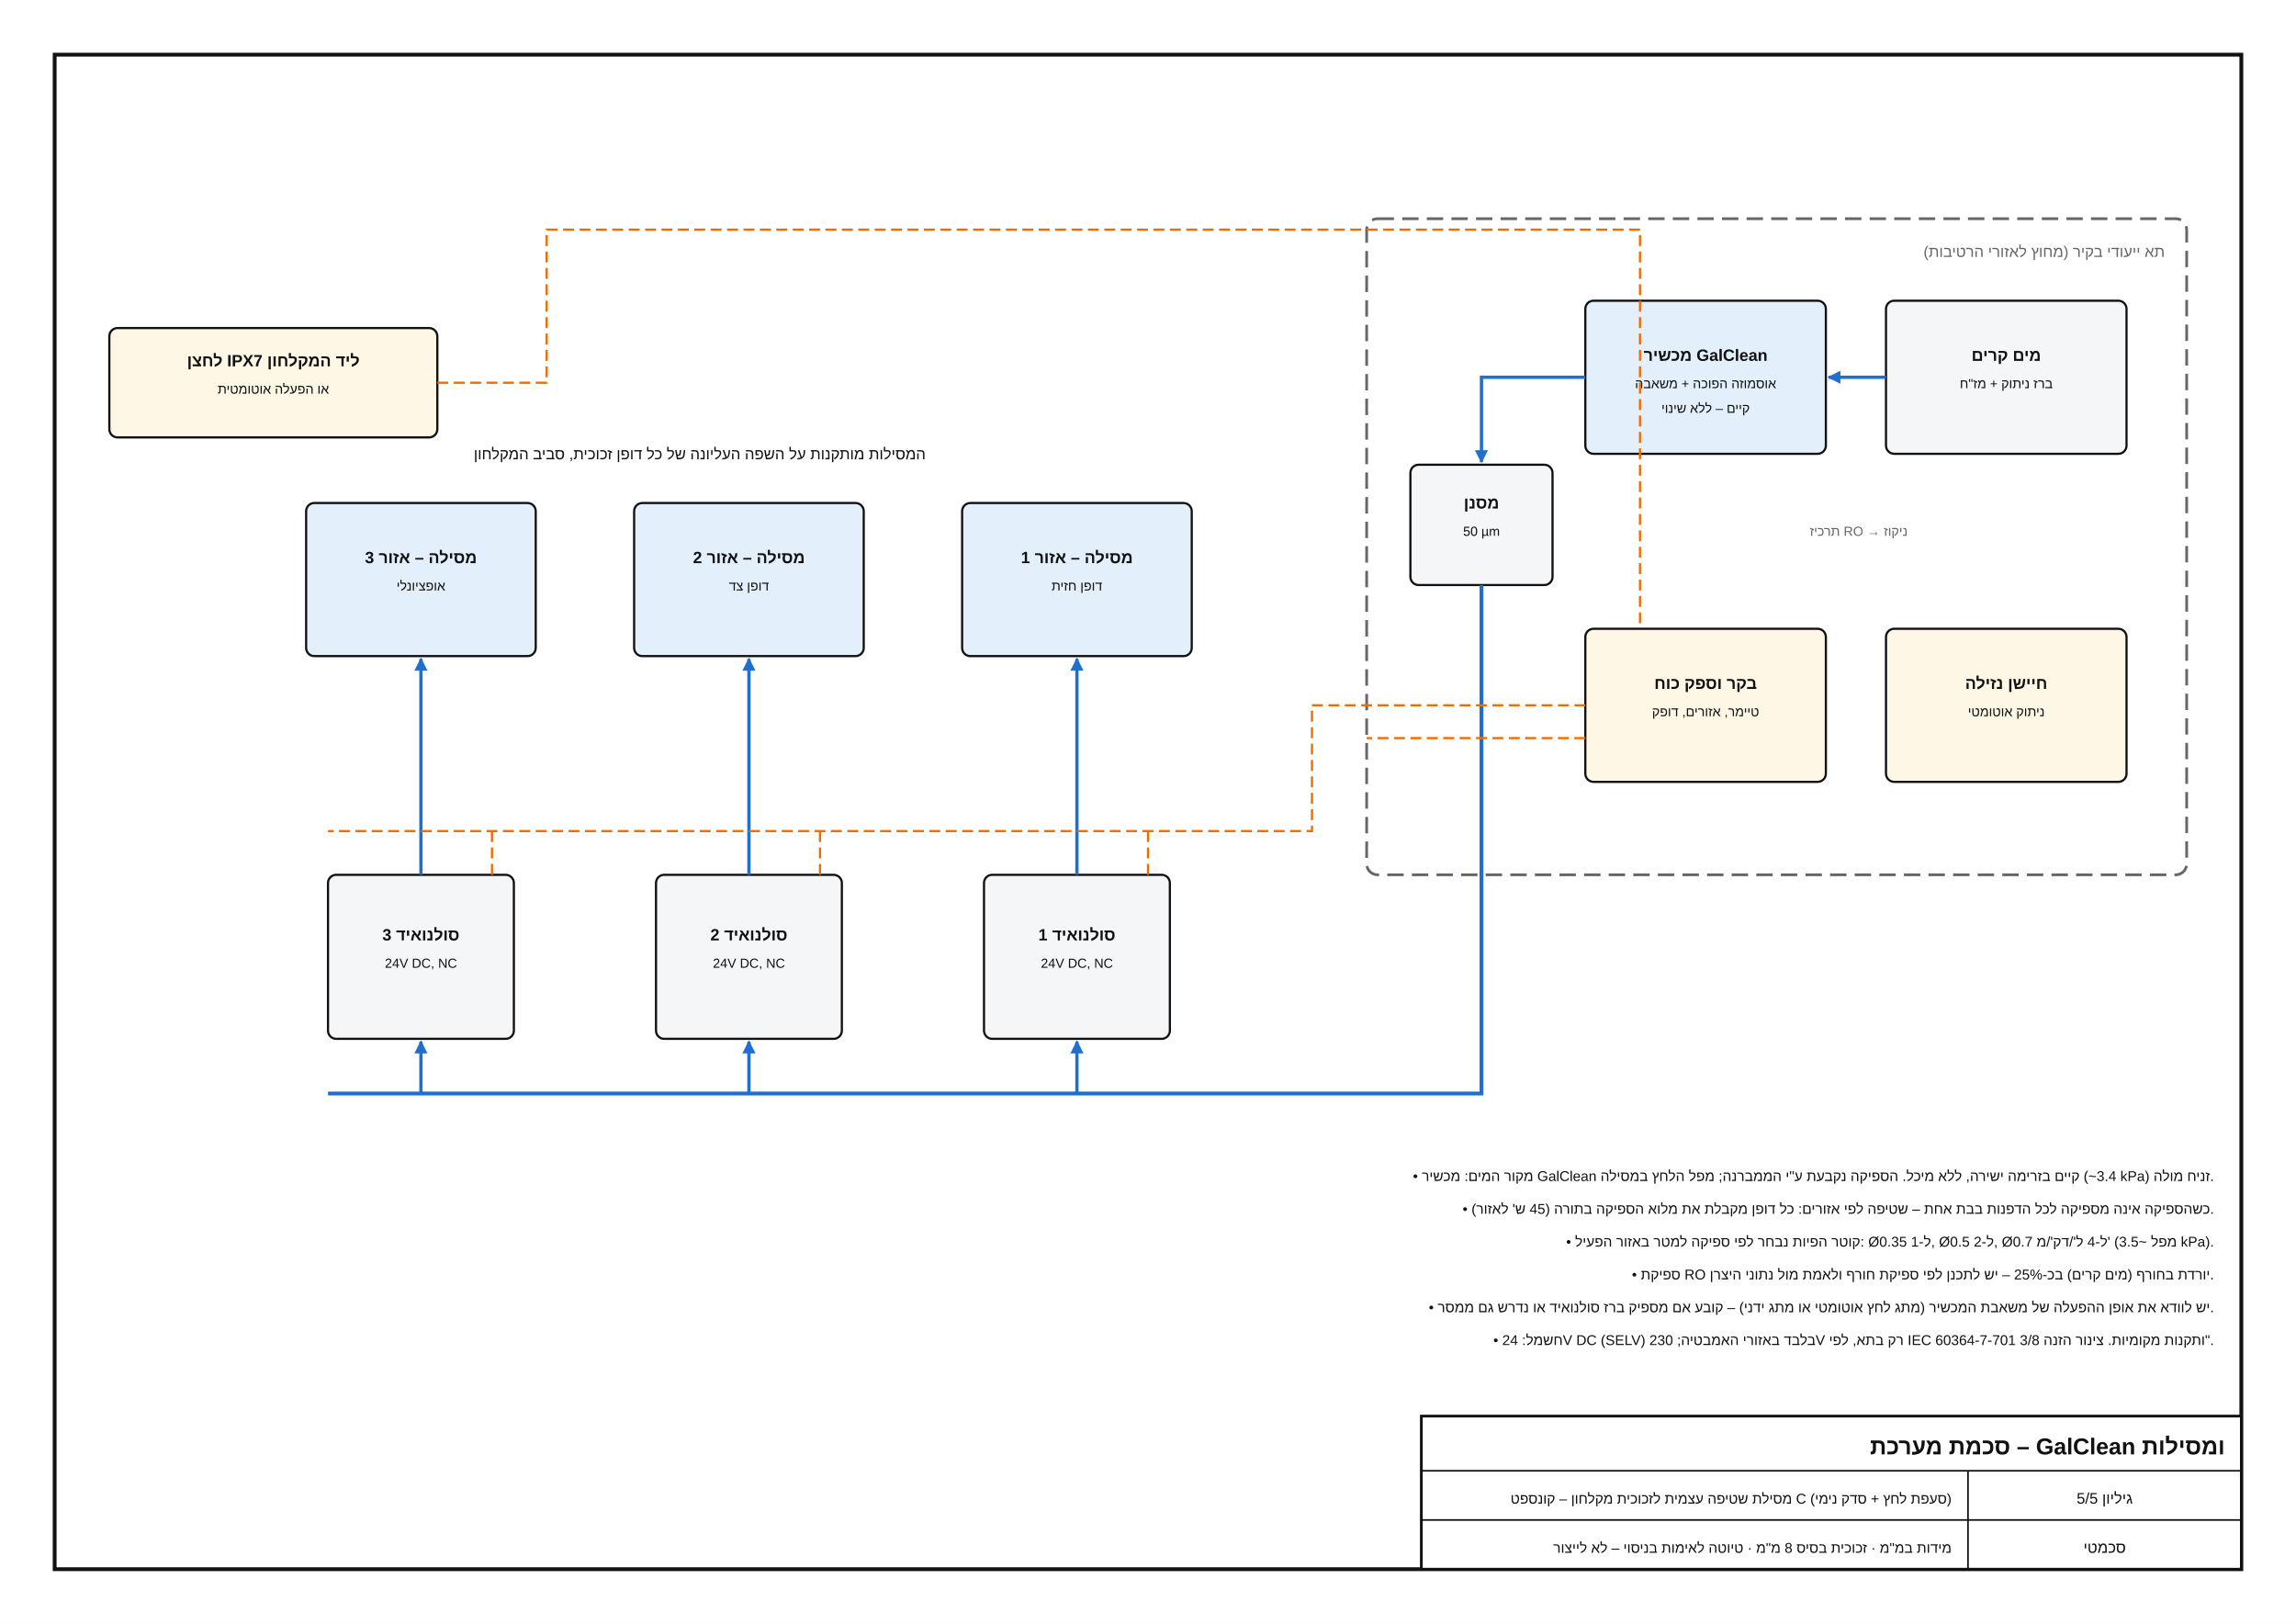
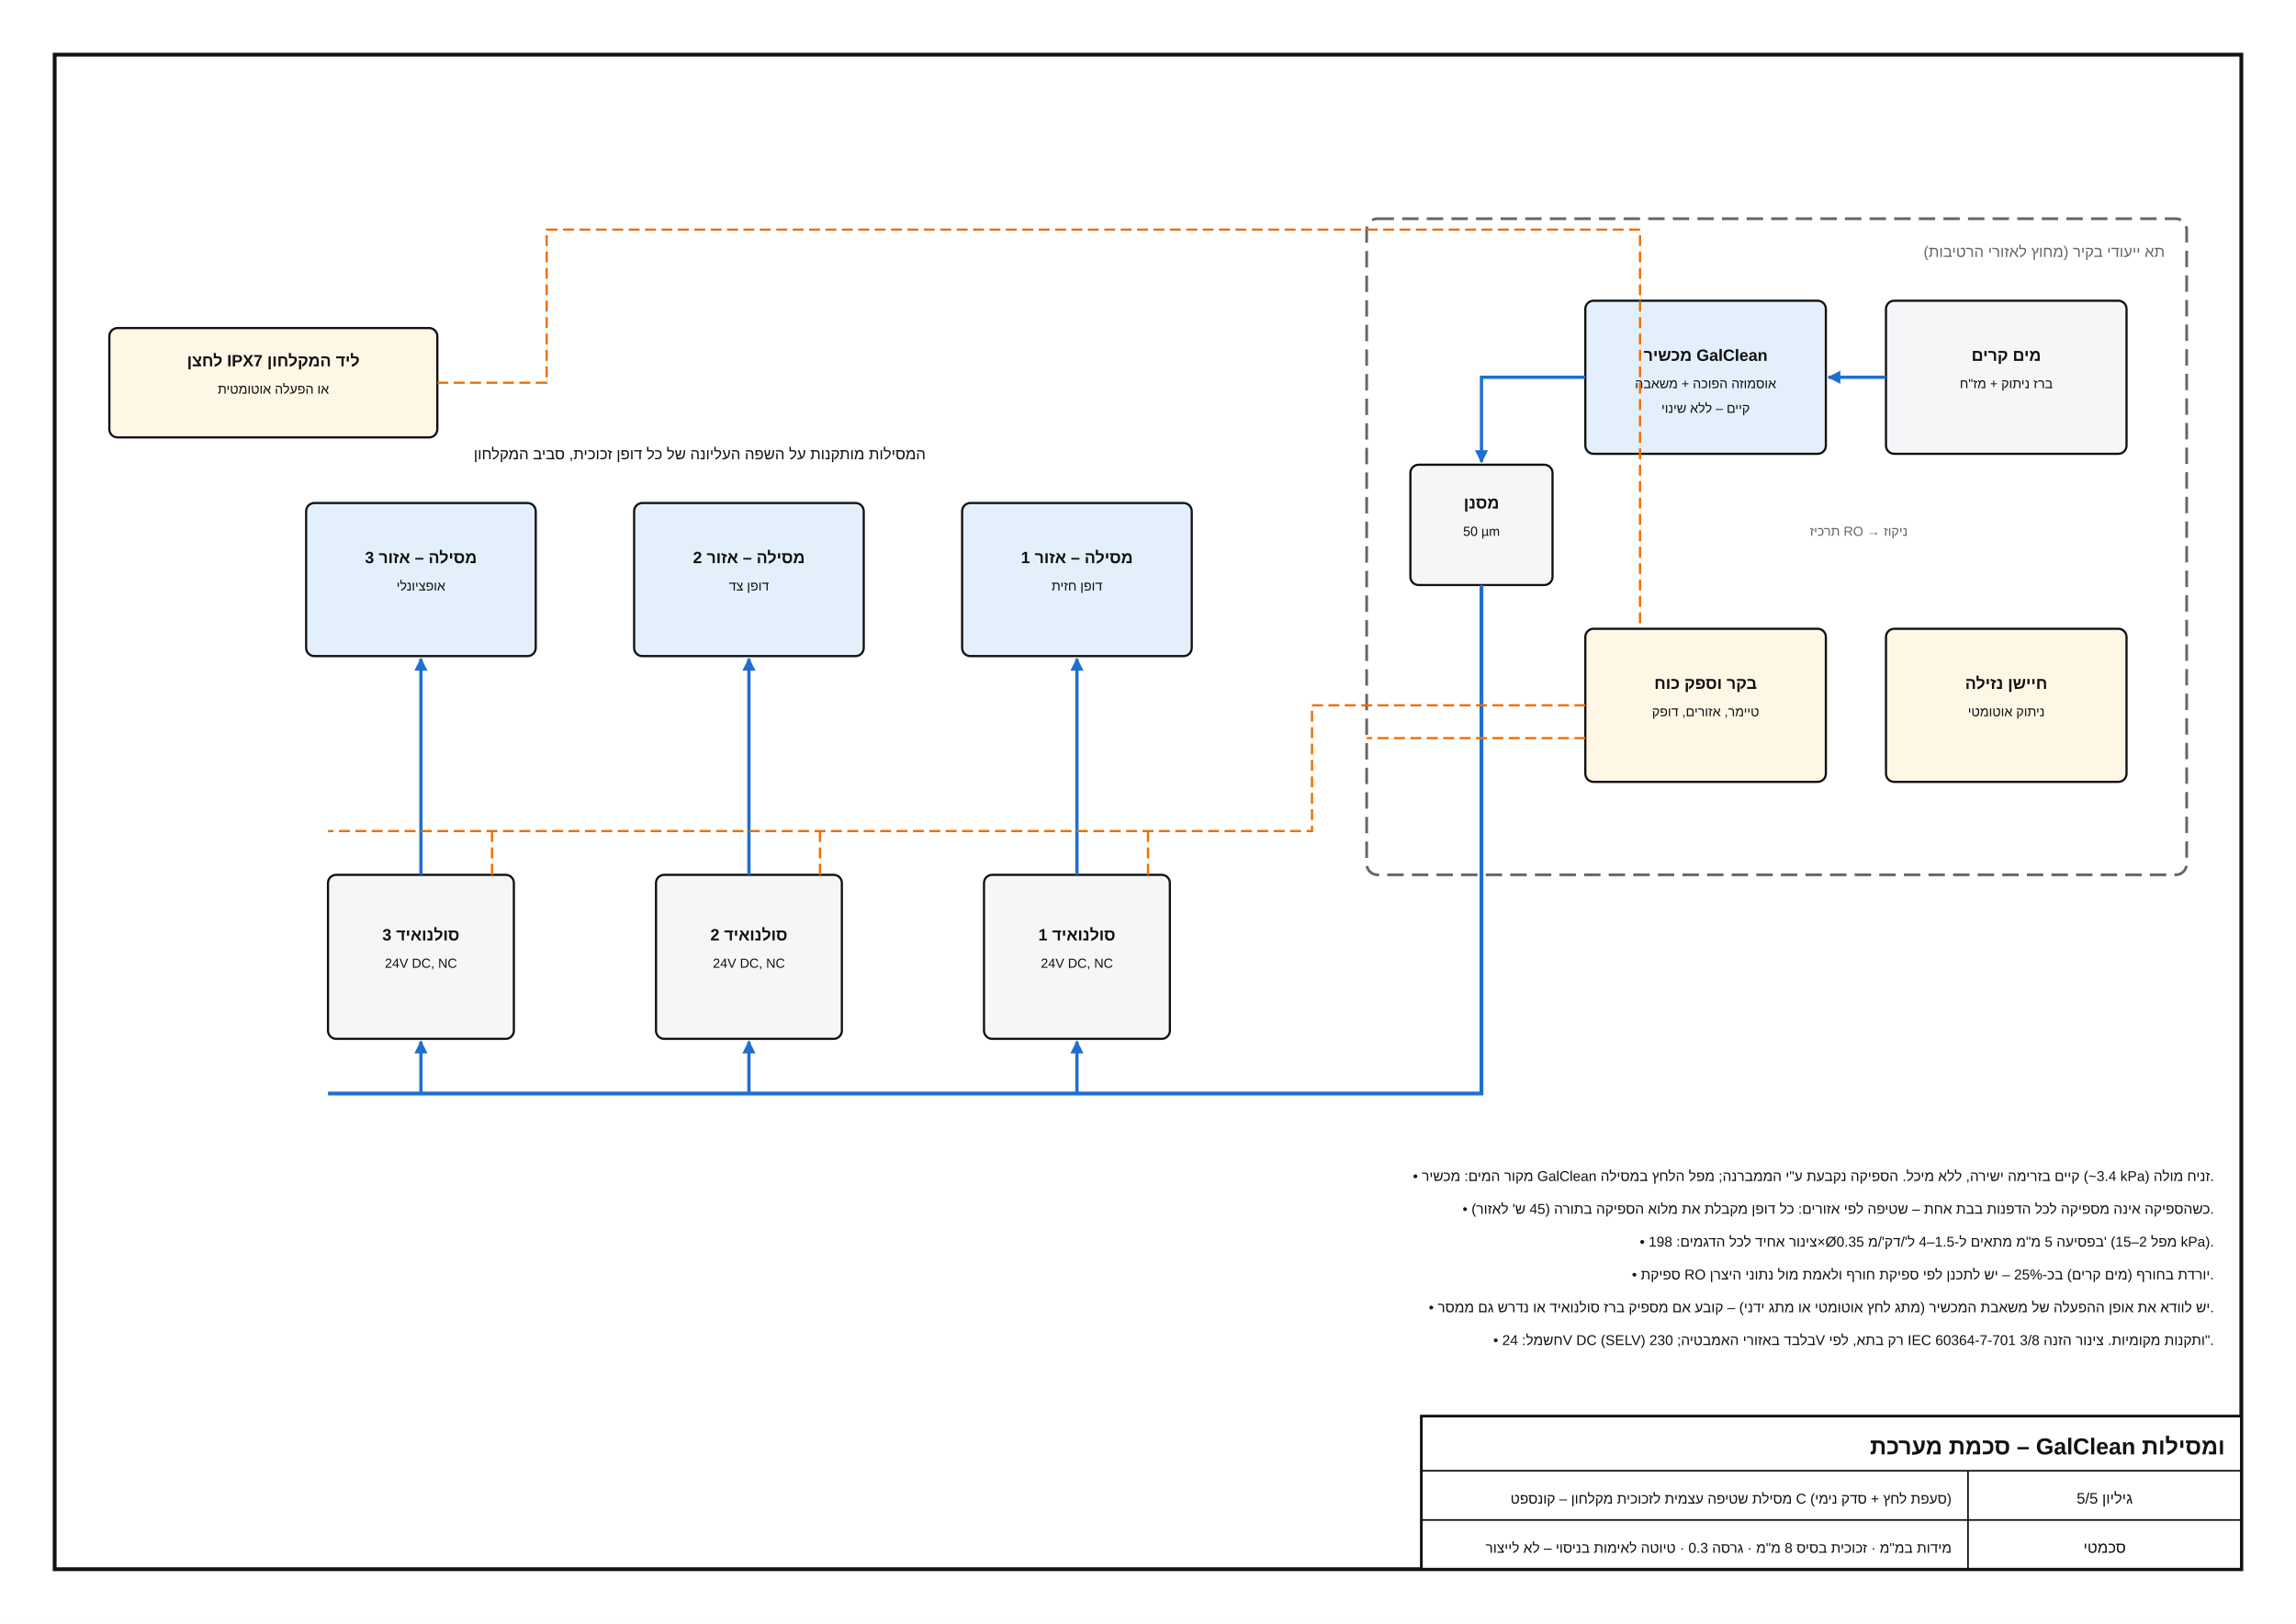
<svg xmlns="http://www.w3.org/2000/svg" width="420mm" height="297mm" viewBox="0 0 420 297">
  <rect width="420" height="297" fill="#fff" />
  <defs>
    <marker id="arr" viewBox="0 0 10 10" refX="10" refY="5" markerWidth="5" markerHeight="5" orient="auto-start-reverse">
      <path d="M0,1.5 L10,5 L0,8.5 z" fill="#111" />
    </marker>
    <marker id="flow" viewBox="0 0 10 10" refX="9" refY="5" markerWidth="4" markerHeight="4" orient="auto">
      <path d="M0,0 L10,5 L0,10 z" fill="#1f6fd1" />
    </marker>
    <marker id="dot" viewBox="0 0 10 10" refX="5" refY="5" markerWidth="2.2" markerHeight="2.2">
      <circle cx="5" cy="5" r="4" fill="#111" />
    </marker>
    <pattern id="hAl" patternUnits="userSpaceOnUse" width="1.6" height="1.6" patternTransform="rotate(45)">
      <rect width="1.6" height="1.6" fill="#e9ecef" />
      <line x1="0" y1="0" x2="0" y2="1.6" stroke="#555" stroke-width="0.22" />
    </pattern>
    <pattern id="hCov" patternUnits="userSpaceOnUse" width="1.6" height="1.6" patternTransform="rotate(-45)">
      <rect width="1.6" height="1.6" fill="#e2e6ea" />
      <line x1="0" y1="0" x2="0" y2="1.6" stroke="#555" stroke-width="0.22" />
    </pattern>
    <pattern id="hSS" patternUnits="userSpaceOnUse" width="1.1" height="1.1" patternTransform="rotate(30)">
      <rect width="1.1" height="1.1" fill="#d5d8dc" />
      <line x1="0" y1="0" x2="0" y2="1.1" stroke="#333" stroke-width="0.25" />
    </pattern>
    <pattern id="hGl" patternUnits="userSpaceOnUse" width="6" height="6" patternTransform="rotate(60)">
      <rect width="6" height="6" fill="#dff1f7" />
      <line x1="0" y1="0" x2="0" y2="6" stroke="#7fb6c9" stroke-width="0.25" />
      <line x1="1.2" y1="0" x2="1.2" y2="6" stroke="#7fb6c9" stroke-width="0.25" />
    </pattern>
  </defs>
  <rect x="250" y="40" width="150" height="120" rx="2" fill="none" stroke="#666" stroke-width="0.5" stroke-dasharray="3 1.5" />
  <text x="396.00" y="47.00" font-family="Arial, 'Noto Sans Hebrew', 'DejaVu Sans', sans-serif" font-size="2.8" text-anchor="end" fill="#666" font-weight="normal">תא ייעודי בקיר (מחוץ לאזורי הרטיבות)</text>
  <rect x="345" y="55" width="44" height="28" rx="1.5" fill="#f4f6f8" stroke="#111" stroke-width="0.4" />
  <text x="367.00" y="66.00" font-family="Arial, 'Noto Sans Hebrew', 'DejaVu Sans', sans-serif" font-size="3.0" text-anchor="middle" fill="#111" font-weight="bold">מים קרים</text>
  <text x="367.00" y="71.00" font-family="Arial, 'Noto Sans Hebrew', 'DejaVu Sans', sans-serif" font-size="2.4" text-anchor="middle" fill="#111" font-weight="normal">ברז ניתוק + מז"ח</text>
  <rect x="290" y="55" width="44" height="28" rx="1.5" fill="#e3f0fb" stroke="#111" stroke-width="0.4" />
  <text x="312.00" y="66.00" font-family="Arial, 'Noto Sans Hebrew', 'DejaVu Sans', sans-serif" font-size="3.0" text-anchor="middle" fill="#111" font-weight="bold">מכשיר GalClean</text>
  <text x="312.00" y="71.00" font-family="Arial, 'Noto Sans Hebrew', 'DejaVu Sans', sans-serif" font-size="2.4" text-anchor="middle" fill="#111" font-weight="normal">אוסמוזה הפוכה + משאבה</text>
  <text x="312.00" y="75.50" font-family="Arial, 'Noto Sans Hebrew', 'DejaVu Sans', sans-serif" font-size="2.4" text-anchor="middle" fill="#111" font-weight="normal">קיים – ללא שינוי</text>
  <rect x="345" y="115" width="44" height="28" rx="1.5" fill="#fff7e6" stroke="#111" stroke-width="0.4" />
  <text x="367.00" y="126.00" font-family="Arial, 'Noto Sans Hebrew', 'DejaVu Sans', sans-serif" font-size="3.0" text-anchor="middle" fill="#111" font-weight="bold">חיישן נזילה</text>
  <text x="367.00" y="131.00" font-family="Arial, 'Noto Sans Hebrew', 'DejaVu Sans', sans-serif" font-size="2.4" text-anchor="middle" fill="#111" font-weight="normal">ניתוק אוטומטי</text>
  <rect x="290" y="115" width="44" height="28" rx="1.5" fill="#fff7e6" stroke="#111" stroke-width="0.4" />
  <text x="312.00" y="126.00" font-family="Arial, 'Noto Sans Hebrew', 'DejaVu Sans', sans-serif" font-size="3.0" text-anchor="middle" fill="#111" font-weight="bold">בקר וספק כוח</text>
  <text x="312.00" y="131.00" font-family="Arial, 'Noto Sans Hebrew', 'DejaVu Sans', sans-serif" font-size="2.4" text-anchor="middle" fill="#111" font-weight="normal">טיימר, אזורים, דופק</text>
  <rect x="258" y="85" width="26" height="22" rx="1.5" fill="#f4f6f8" stroke="#111" stroke-width="0.4" />
  <text x="271.00" y="93.00" font-family="Arial, 'Noto Sans Hebrew', 'DejaVu Sans', sans-serif" font-size="3.0" text-anchor="middle" fill="#111" font-weight="bold">מסנן</text>
  <text x="271.00" y="98.00" font-family="Arial, 'Noto Sans Hebrew', 'DejaVu Sans', sans-serif" font-size="2.4" text-anchor="middle" fill="#111" font-weight="normal">50 µm</text>
  <line x1="345.000" y1="69.000" x2="334.500" y2="69.000" stroke="#1f6fd1" stroke-width="0.6" marker-end="url(#flow)" />
  <path d="M290,69 L271,69 L271,84.5" stroke="#1f6fd1" stroke-width="0.6" fill="none" marker-end="url(#flow)" />
  <text x="340.00" y="98.00" font-family="Arial, 'Noto Sans Hebrew', 'DejaVu Sans', sans-serif" font-size="2.4" text-anchor="middle" fill="#666" font-weight="normal">תרכיז RO → ניקוז</text>
  <path d="M271,107 L271,200 L60,200" stroke="#1f6fd1" stroke-width="0.7" fill="none" />
  <rect x="180" y="160" width="34" height="30" rx="1.5" fill="#f4f6f8" stroke="#111" stroke-width="0.4" />
  <text x="197.00" y="172.00" font-family="Arial, 'Noto Sans Hebrew', 'DejaVu Sans', sans-serif" font-size="3.0" text-anchor="middle" fill="#111" font-weight="bold">סולנואיד 1</text>
  <text x="197.00" y="177.00" font-family="Arial, 'Noto Sans Hebrew', 'DejaVu Sans', sans-serif" font-size="2.4" text-anchor="middle" fill="#111" font-weight="normal">24V DC, NC</text>
  <line x1="197.000" y1="160.000" x2="197.000" y2="120.500" stroke="#1f6fd1" stroke-width="0.6" marker-end="url(#flow)" />
  <rect x="176" y="92" width="42" height="28" rx="1.5" fill="#e3f0fb" stroke="#111" stroke-width="0.4" />
  <text x="197.00" y="103.00" font-family="Arial, 'Noto Sans Hebrew', 'DejaVu Sans', sans-serif" font-size="3.0" text-anchor="middle" fill="#111" font-weight="bold">מסילה – אזור 1</text>
  <text x="197.00" y="108.00" font-family="Arial, 'Noto Sans Hebrew', 'DejaVu Sans', sans-serif" font-size="2.4" text-anchor="middle" fill="#111" font-weight="normal">דופן חזית</text>
  <line x1="197.000" y1="200.000" x2="197.000" y2="190.500" stroke="#1f6fd1" stroke-width="0.6" marker-end="url(#flow)" />
  <rect x="120" y="160" width="34" height="30" rx="1.5" fill="#f4f6f8" stroke="#111" stroke-width="0.4" />
  <text x="137.00" y="172.00" font-family="Arial, 'Noto Sans Hebrew', 'DejaVu Sans', sans-serif" font-size="3.0" text-anchor="middle" fill="#111" font-weight="bold">סולנואיד 2</text>
  <text x="137.00" y="177.00" font-family="Arial, 'Noto Sans Hebrew', 'DejaVu Sans', sans-serif" font-size="2.4" text-anchor="middle" fill="#111" font-weight="normal">24V DC, NC</text>
  <line x1="137.000" y1="160.000" x2="137.000" y2="120.500" stroke="#1f6fd1" stroke-width="0.6" marker-end="url(#flow)" />
  <rect x="116" y="92" width="42" height="28" rx="1.5" fill="#e3f0fb" stroke="#111" stroke-width="0.4" />
  <text x="137.00" y="103.00" font-family="Arial, 'Noto Sans Hebrew', 'DejaVu Sans', sans-serif" font-size="3.0" text-anchor="middle" fill="#111" font-weight="bold">מסילה – אזור 2</text>
  <text x="137.00" y="108.00" font-family="Arial, 'Noto Sans Hebrew', 'DejaVu Sans', sans-serif" font-size="2.4" text-anchor="middle" fill="#111" font-weight="normal">דופן צד</text>
  <line x1="137.000" y1="200.000" x2="137.000" y2="190.500" stroke="#1f6fd1" stroke-width="0.6" marker-end="url(#flow)" />
  <rect x="60" y="160" width="34" height="30" rx="1.5" fill="#f4f6f8" stroke="#111" stroke-width="0.4" />
  <text x="77.00" y="172.00" font-family="Arial, 'Noto Sans Hebrew', 'DejaVu Sans', sans-serif" font-size="3.0" text-anchor="middle" fill="#111" font-weight="bold">סולנואיד 3</text>
  <text x="77.00" y="177.00" font-family="Arial, 'Noto Sans Hebrew', 'DejaVu Sans', sans-serif" font-size="2.4" text-anchor="middle" fill="#111" font-weight="normal">24V DC, NC</text>
  <line x1="77.000" y1="160.000" x2="77.000" y2="120.500" stroke="#1f6fd1" stroke-width="0.6" marker-end="url(#flow)" />
  <rect x="56" y="92" width="42" height="28" rx="1.5" fill="#e3f0fb" stroke="#111" stroke-width="0.4" />
  <text x="77.00" y="103.00" font-family="Arial, 'Noto Sans Hebrew', 'DejaVu Sans', sans-serif" font-size="3.0" text-anchor="middle" fill="#111" font-weight="bold">מסילה – אזור 3</text>
  <text x="77.00" y="108.00" font-family="Arial, 'Noto Sans Hebrew', 'DejaVu Sans', sans-serif" font-size="2.4" text-anchor="middle" fill="#111" font-weight="normal">אופציונלי</text>
  <line x1="77.000" y1="200.000" x2="77.000" y2="190.500" stroke="#1f6fd1" stroke-width="0.6" marker-end="url(#flow)" />
  <text x="128.00" y="84.00" font-family="Arial, 'Noto Sans Hebrew', 'DejaVu Sans', sans-serif" font-size="2.8" text-anchor="middle" fill="#111" font-weight="normal">המסילות מותקנות על השפה העליונה של כל דופן זכוכית, סביב המקלחון</text>
  <path d="M290,129 L240,129 L240,152 L60,152" stroke="#ef6c00" stroke-width="0.4" fill="none" stroke-dasharray="2 1" />
  <line x1="210.000" y1="152.000" x2="210.000" y2="160.000" stroke="#ef6c00" stroke-width="0.4" stroke-dasharray="2 1" />
  <line x1="150.000" y1="152.000" x2="150.000" y2="160.000" stroke="#ef6c00" stroke-width="0.4" stroke-dasharray="2 1" />
  <line x1="90.000" y1="152.000" x2="90.000" y2="160.000" stroke="#ef6c00" stroke-width="0.4" stroke-dasharray="2 1" />
  <path d="M290,135 L250,135" stroke="#ef6c00" stroke-width="0.4" fill="none" stroke-dasharray="2 1" />
  <rect x="20" y="60" width="60" height="20" rx="1.5" fill="#fff7e6" stroke="#111" stroke-width="0.4" />
  <text x="50.00" y="67.00" font-family="Arial, 'Noto Sans Hebrew', 'DejaVu Sans', sans-serif" font-size="3.0" text-anchor="middle" fill="#111" font-weight="bold">לחצן IPX7 ליד המקלחון</text>
  <text x="50.00" y="72.00" font-family="Arial, 'Noto Sans Hebrew', 'DejaVu Sans', sans-serif" font-size="2.4" text-anchor="middle" fill="#111" font-weight="normal">או הפעלה אוטומטית</text>
  <path d="M80,70 L100,70 L100,42 L300,42 L300,115" stroke="#ef6c00" stroke-width="0.4" fill="none" stroke-dasharray="2 1" />
  <text x="405.00" y="216.00" font-family="Arial, 'Noto Sans Hebrew', 'DejaVu Sans', sans-serif" font-size="2.6" text-anchor="end" fill="#111" font-weight="normal">• מקור המים: מכשיר GalClean קיים בזרימה ישירה, ללא מיכל. הספיקה נקבעת ע"י הממברנה; מפל הלחץ במסילה (~3.4 kPa) זניח מולה.</text>
  <text x="405.00" y="222.00" font-family="Arial, 'Noto Sans Hebrew', 'DejaVu Sans', sans-serif" font-size="2.6" text-anchor="end" fill="#111" font-weight="normal">• כשהספיקה אינה מספיקה לכל הדפנות בבת אחת – שטיפה לפי אזורים: כל דופן מקבלת את מלוא הספיקה בתורה (45 ש' לאזור).</text>
-   <text x="405.00" y="228.00" font-family="Arial, 'Noto Sans Hebrew', 'DejaVu Sans', sans-serif" font-size="2.6" text-anchor="end" fill="#111" font-weight="normal">• קוטר הפיות נבחר לפי ספיקה למטר באזור הפעיל: Ø0.35 ל-1, Ø0.5 ל-2, Ø0.7 ל-4 ל'/דק'/מ' (מפל ~3.5 kPa).</text>
+   <text x="405.00" y="228.00" font-family="Arial, 'Noto Sans Hebrew', 'DejaVu Sans', sans-serif" font-size="2.6" text-anchor="end" fill="#111" font-weight="normal">• צינור אחיד לכל הדגמים: 198×Ø0.35 בפסיעה 5 מ"מ מתאים ל-1.5–4 ל'/דק'/מ' (מפל 2–15 kPa).</text>
  <text x="405.00" y="234.00" font-family="Arial, 'Noto Sans Hebrew', 'DejaVu Sans', sans-serif" font-size="2.6" text-anchor="end" fill="#111" font-weight="normal">• ספיקת RO יורדת בחורף (מים קרים) בכ-25% – יש לתכנן לפי ספיקת חורף ולאמת מול נתוני היצרן.</text>
  <text x="405.00" y="240.00" font-family="Arial, 'Noto Sans Hebrew', 'DejaVu Sans', sans-serif" font-size="2.6" text-anchor="end" fill="#111" font-weight="normal">• יש לוודא את אופן ההפעלה של משאבת המכשיר (מתג לחץ אוטומטי או מתג ידני) – קובע אם מספיק ברז סולנואיד או נדרש גם ממסר.</text>
  <text x="405.00" y="246.00" font-family="Arial, 'Noto Sans Hebrew', 'DejaVu Sans', sans-serif" font-size="2.6" text-anchor="end" fill="#111" font-weight="normal">• חשמל: 24V DC (SELV) בלבד באזורי האמבטיה; 230V רק בתא, לפי IEC 60364-7-701 ותקנות מקומיות. צינור הזנה 3/8".</text>
  <rect x="10" y="10" width="400" height="277" fill="none" stroke="#111" stroke-width="0.7" />
  <rect x="260" y="259" width="150" height="28" fill="#fff" stroke="#111" stroke-width="0.5" />
  <line x1="260.000" y1="269.000" x2="410.000" y2="269.000" stroke="#111" stroke-width="0.3" />
  <line x1="260.000" y1="278.000" x2="410.000" y2="278.000" stroke="#111" stroke-width="0.3" />
  <line x1="360.000" y1="269.000" x2="360.000" y2="287.000" stroke="#111" stroke-width="0.3" />
  <text x="407.00" y="266.00" font-family="Arial, 'Noto Sans Hebrew', 'DejaVu Sans', sans-serif" font-size="4.2" text-anchor="end" fill="#111" font-weight="bold">סכמת מערכת – GalClean ומסילות</text>
  <text x="357.00" y="275.00" font-family="Arial, 'Noto Sans Hebrew', 'DejaVu Sans', sans-serif" font-size="2.6" text-anchor="end" fill="#111" font-weight="normal">מסילת שטיפה עצמית לזכוכית מקלחון – קונספט C (סעפת לחץ + סדק נימי)</text>
-   <text x="357.00" y="284.00" font-family="Arial, 'Noto Sans Hebrew', 'DejaVu Sans', sans-serif" font-size="2.6" text-anchor="end" fill="#111" font-weight="normal">מידות במ"מ · זכוכית בסיס 8 מ"מ · טיוטה לאימות בניסוי – לא לייצור</text>
+   <text x="357.00" y="284.00" font-family="Arial, 'Noto Sans Hebrew', 'DejaVu Sans', sans-serif" font-size="2.6" text-anchor="end" fill="#111" font-weight="normal">מידות במ"מ · זכוכית בסיס 8 מ"מ · גרסה 0.3 · טיוטה לאימות בניסוי – לא לייצור</text>
  <text x="385.00" y="275.00" font-family="Arial, 'Noto Sans Hebrew', 'DejaVu Sans', sans-serif" font-size="2.8" text-anchor="middle" fill="#111" font-weight="normal">גיליון 5/5</text>
  <text x="385.00" y="284.00" font-family="Arial, 'Noto Sans Hebrew', 'DejaVu Sans', sans-serif" font-size="2.8" text-anchor="middle" fill="#111" font-weight="normal">סכמטי</text>
</svg>
